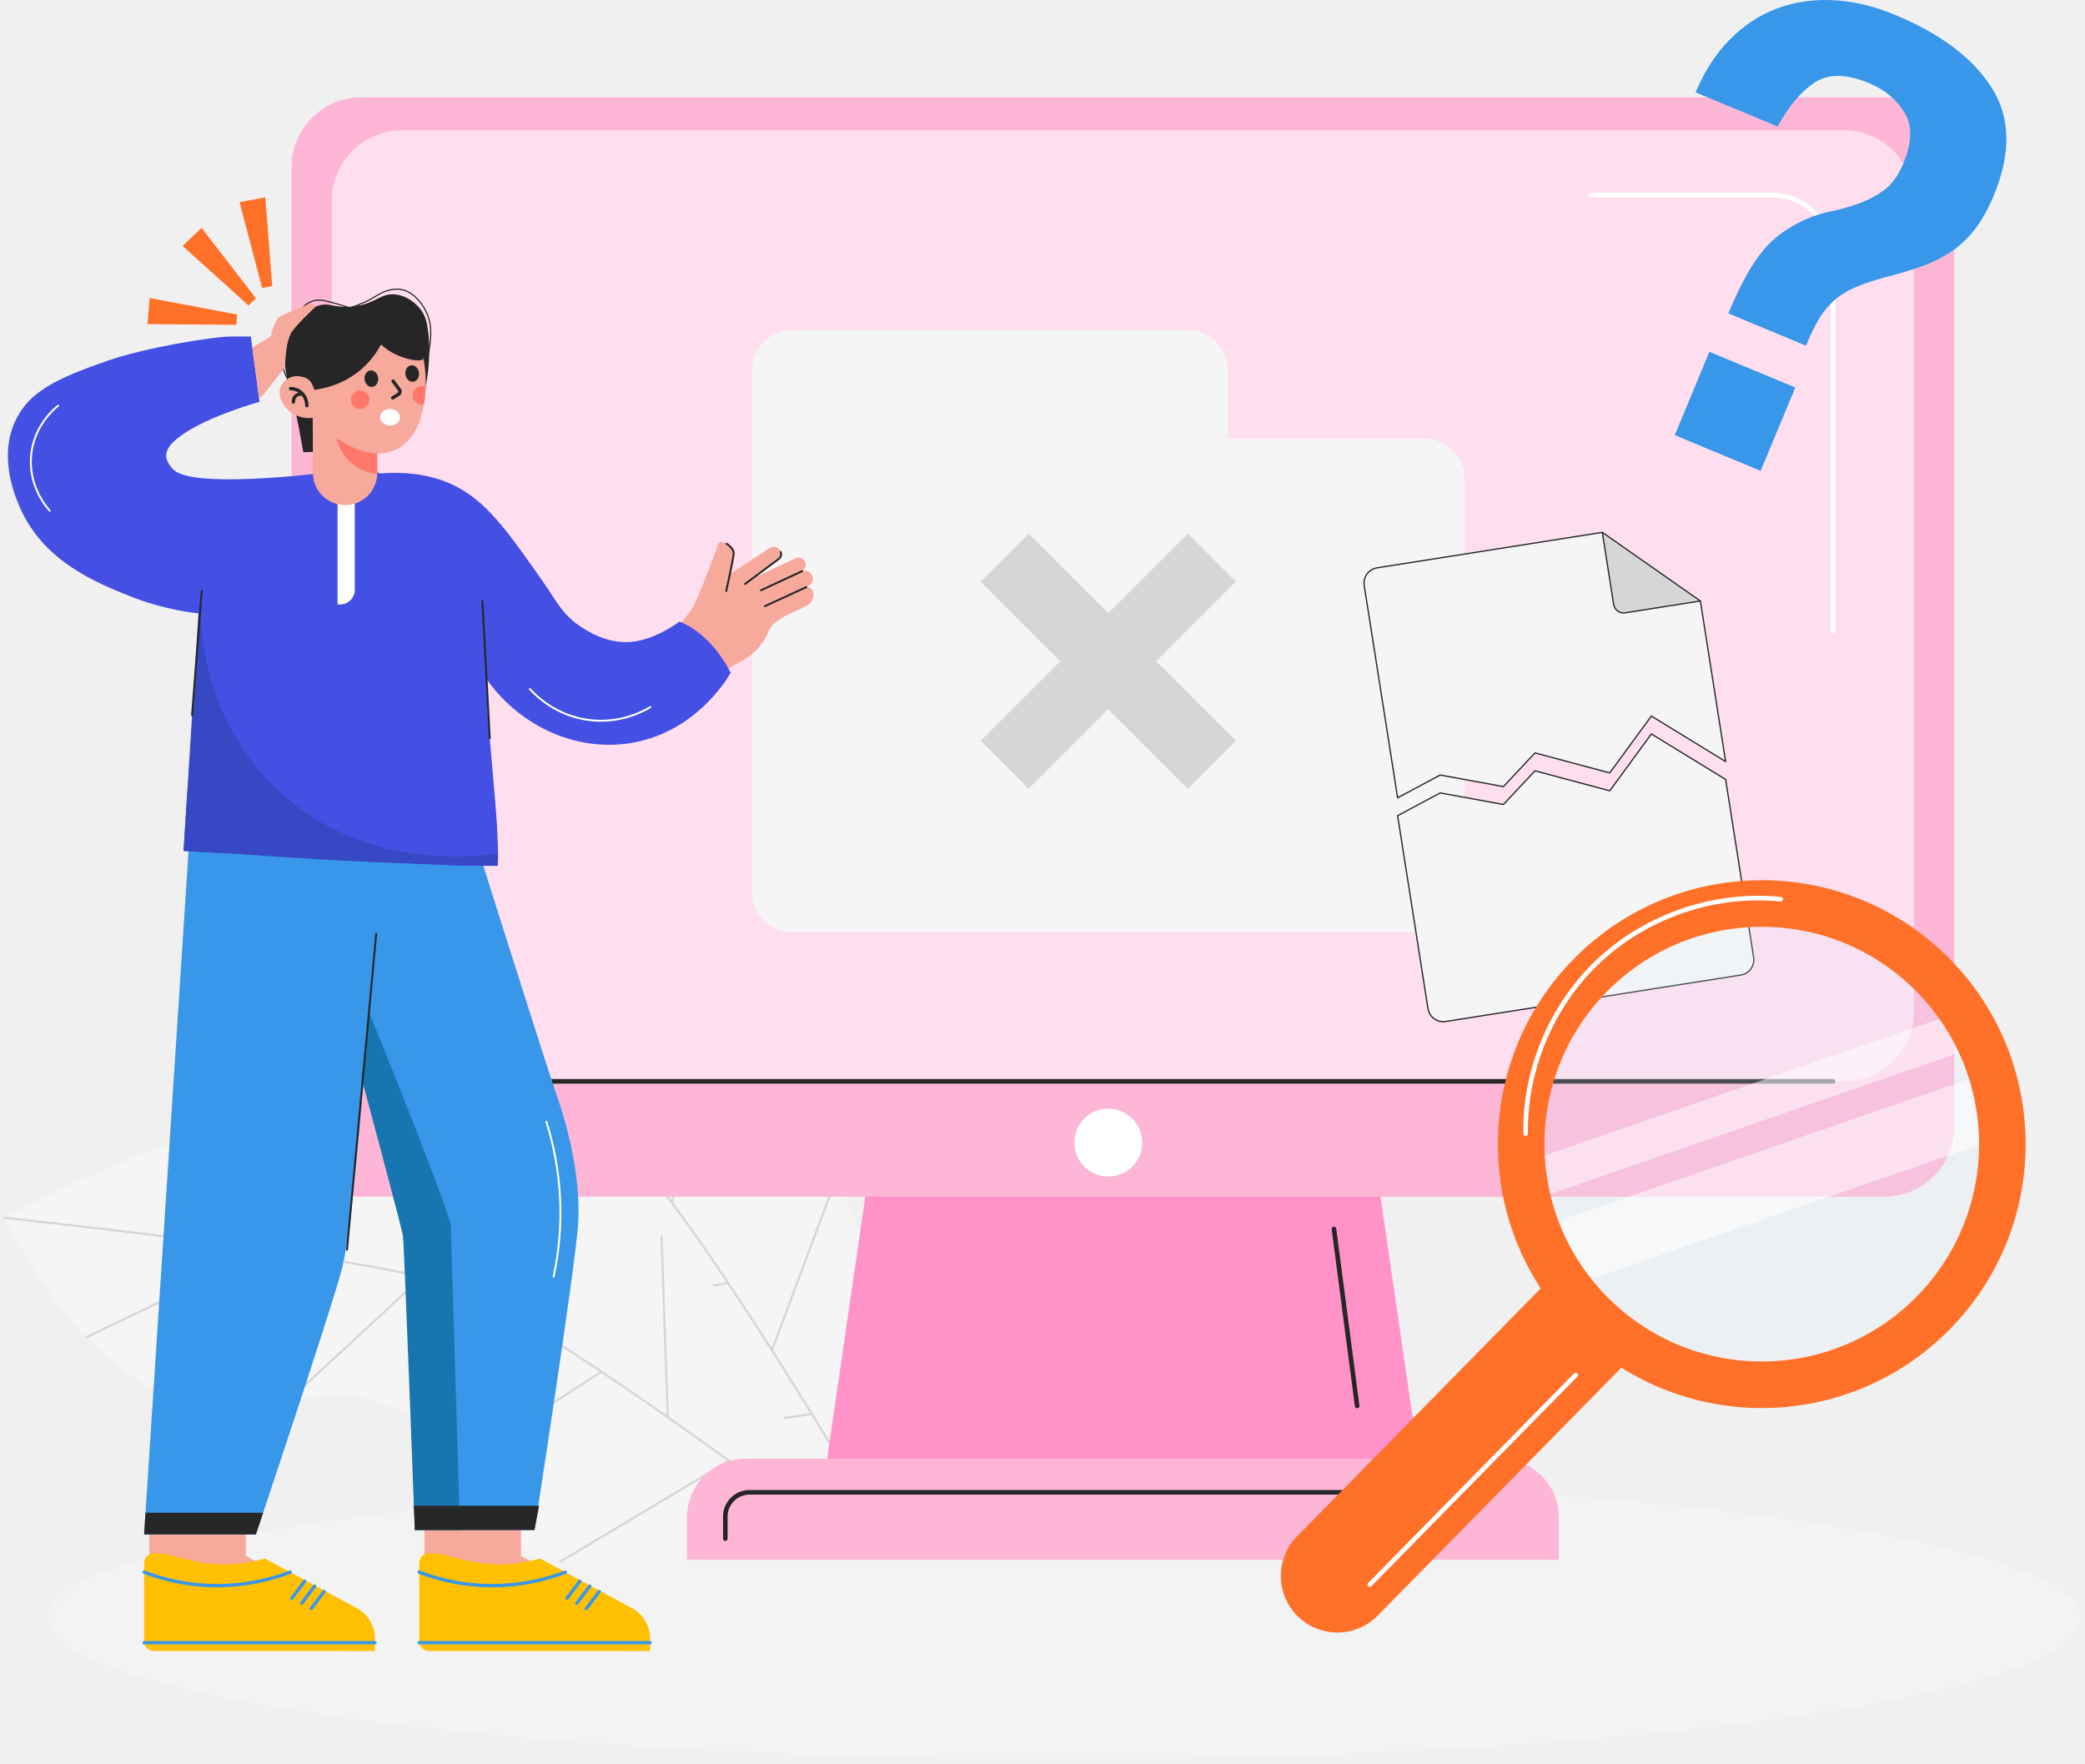
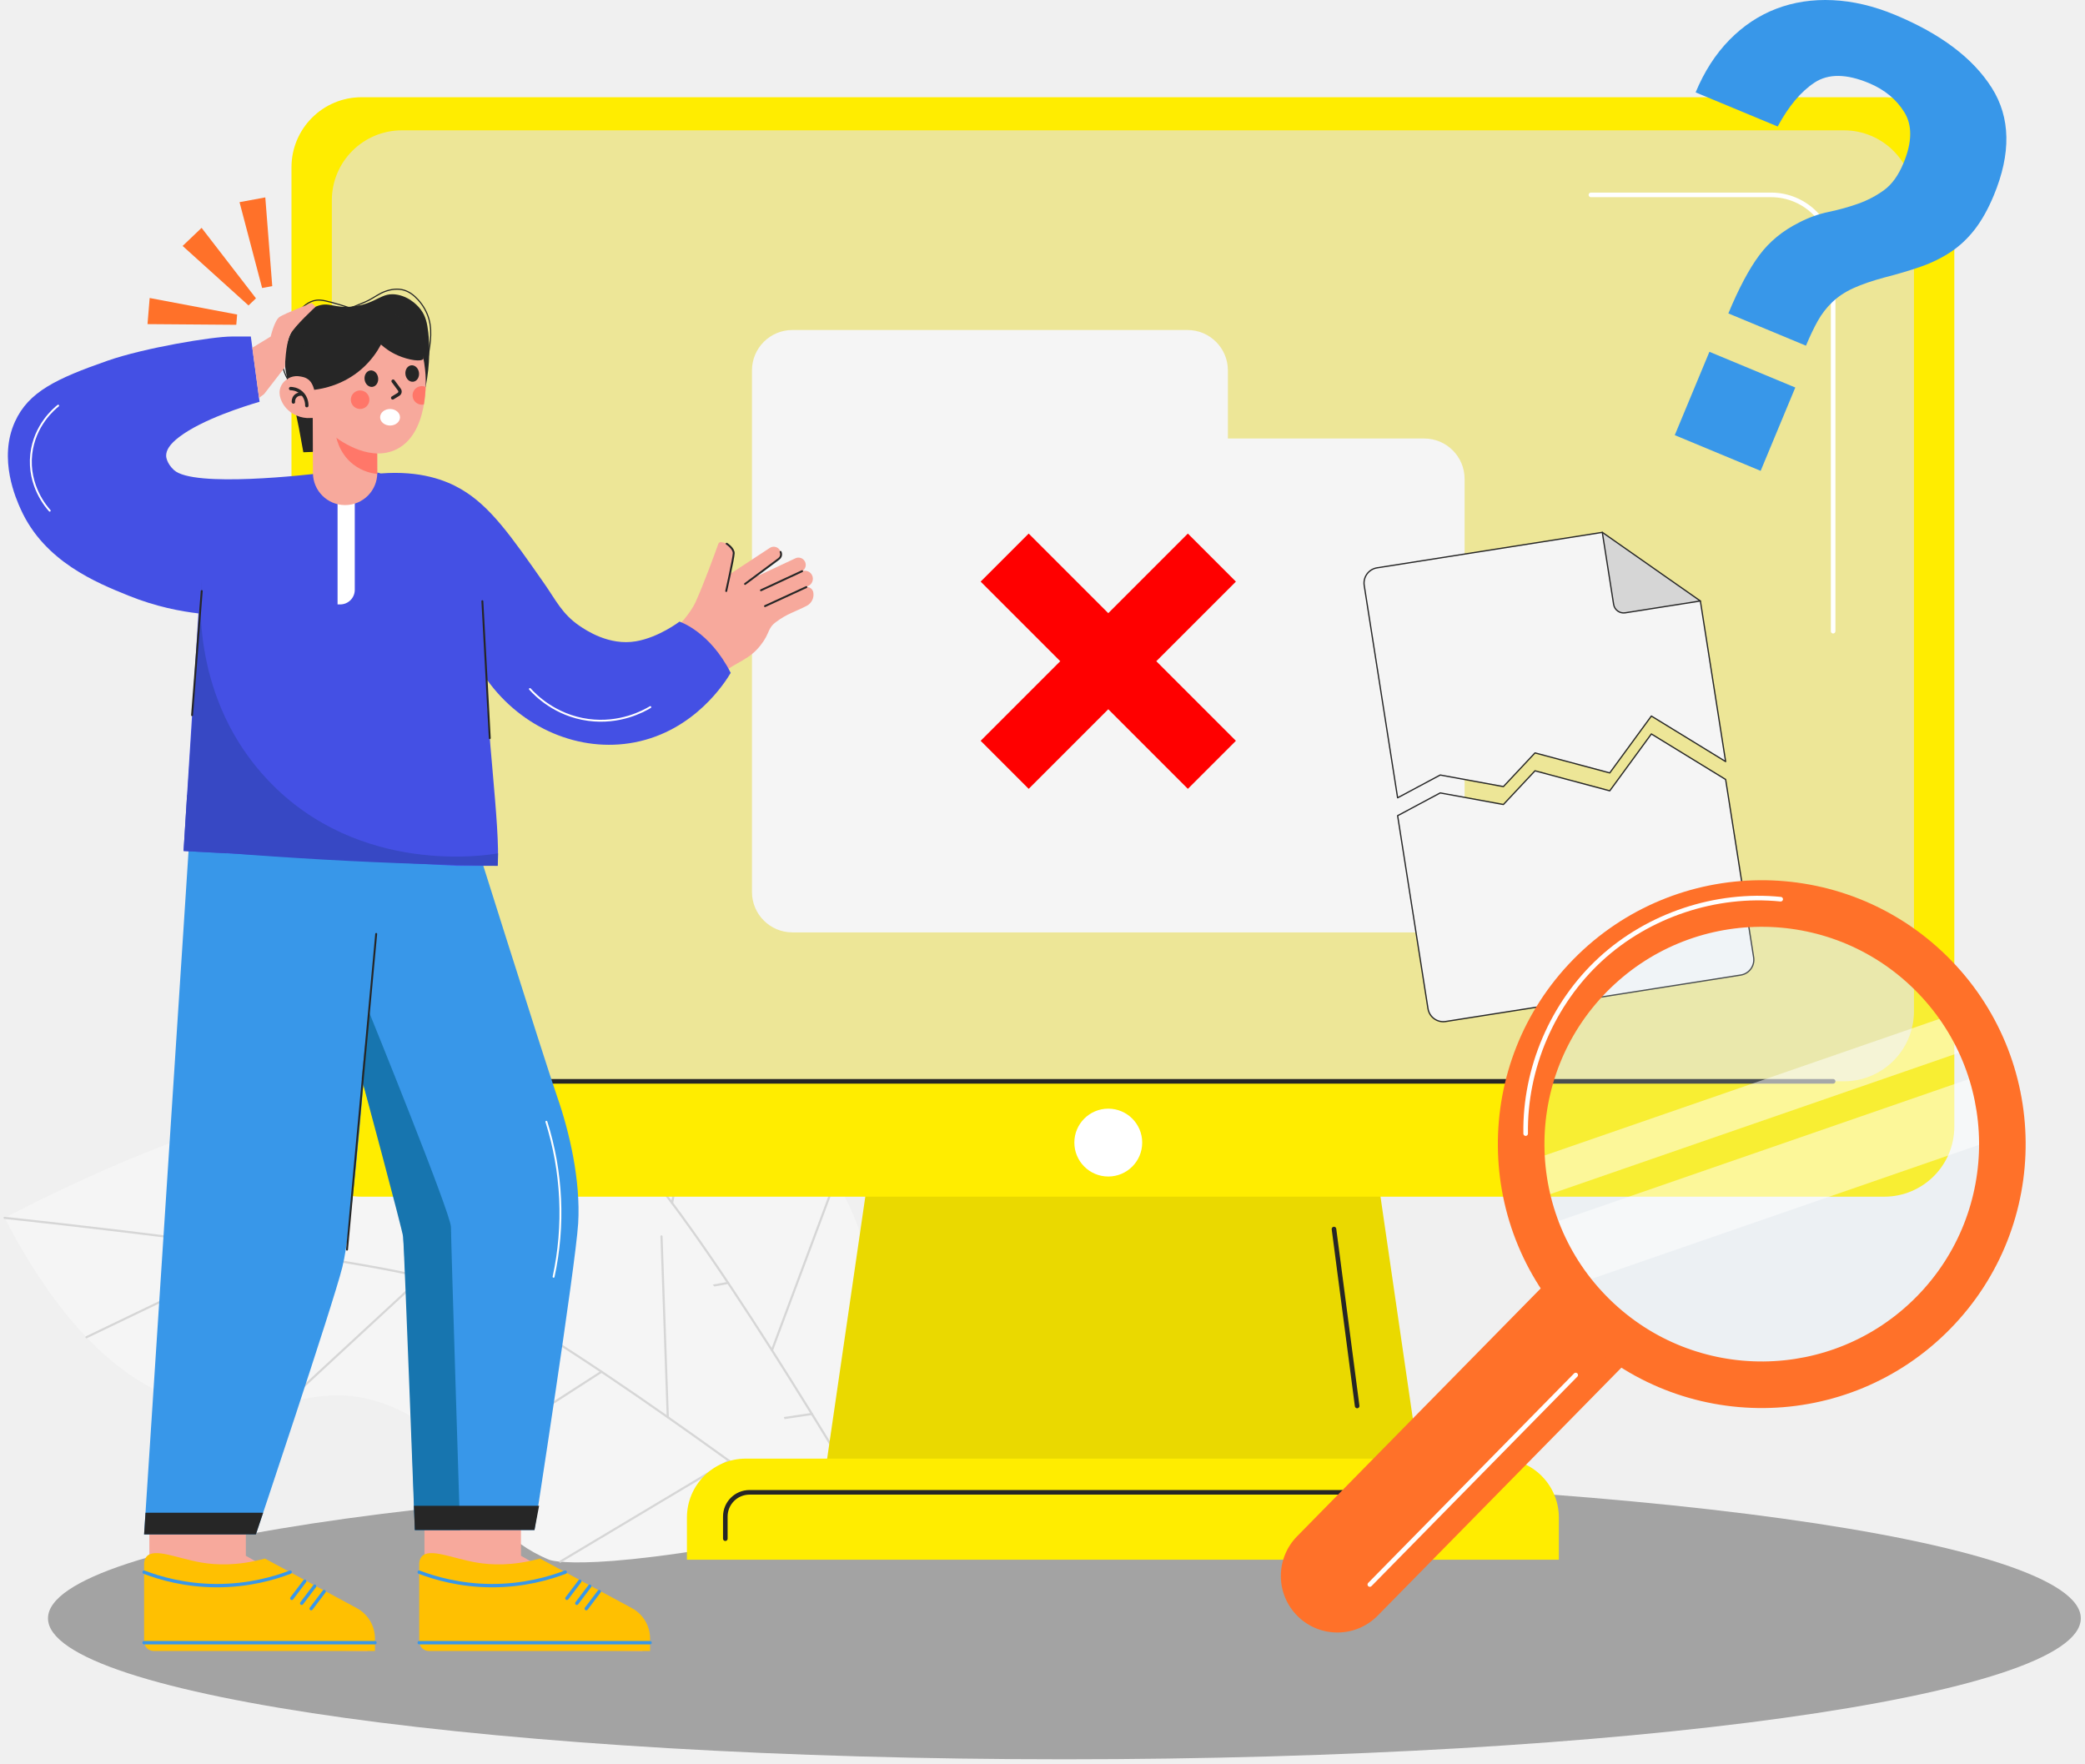
<svg xmlns="http://www.w3.org/2000/svg" width="454" height="384" viewBox="0 0 454 384" fill="none">
-   <path opacity="0.5" d="M231.768 383.058C353.999 383.058 453.086 369.316 453.086 352.365C453.086 335.414 353.999 321.672 231.768 321.672C109.538 321.672 10.45 335.414 10.45 352.365C10.45 369.316 109.538 383.058 231.768 383.058Z" fill="#F5F5F5" />
+   <path opacity="0.5" d="M231.768 383.058C353.999 383.058 453.086 369.316 453.086 352.365C453.086 335.414 353.999 321.672 231.768 321.672C109.538 321.672 10.45 335.414 10.45 352.365C10.45 369.316 109.538 383.058 231.768 383.058Z" fill="#555555" />
  <path d="M191.947 297.256C191.99 294.104 191.865 289.736 191.113 284.606C190.479 280.285 188.455 266.482 181.177 256.051C170.177 240.286 157.707 247.315 144.925 231.016C137.61 221.688 139.667 216.8 131.301 209.333C123.911 202.737 115.978 200.308 107.525 198.918C86.135 195.4 51.238 198.7 51.238 198.7C54.184 232.524 65.554 246.509 75.366 253.035C89.136 262.193 99.728 256.583 112.001 267.545C127.978 281.815 117.49 297.984 132.391 312.831C132.391 312.831 138.914 319.331 189.537 328.952L191.947 297.256Z" fill="#F5F5F5" />
  <path d="M189.537 328.952C189.537 328.952 150.43 262.394 135.533 249.35C120.636 236.306 51.238 198.7 51.238 198.7" stroke="#D6D6D6" stroke-width="0.466" stroke-miterlimit="10" stroke-linecap="round" stroke-linejoin="round" />
  <path d="M101.457 227.084L57.774 229.529" stroke="#D6D6D6" stroke-width="0.466" stroke-miterlimit="10" stroke-linecap="round" stroke-linejoin="round" />
  <path d="M110.481 232.49L113.38 200.094" stroke="#D6D6D6" stroke-width="0.466" stroke-miterlimit="10" stroke-linecap="round" stroke-linejoin="round" />
  <path d="M130.343 245.325L92.535 259.294" stroke="#D6D6D6" stroke-width="0.466" stroke-miterlimit="10" stroke-linecap="round" stroke-linejoin="round" />
  <path d="M146.339 261.928L151.204 237.367" stroke="#D6D6D6" stroke-width="0.466" stroke-miterlimit="10" stroke-linecap="round" stroke-linejoin="round" />
  <path d="M158.54 279.33L121.914 286.02" stroke="#D6D6D6" stroke-width="0.466" stroke-miterlimit="10" stroke-linecap="round" stroke-linejoin="round" />
  <path d="M168.095 294L181.879 257.092" stroke="#D6D6D6" stroke-width="0.466" stroke-miterlimit="10" stroke-linecap="round" stroke-linejoin="round" />
  <path d="M176.788 307.869L134.424 314.114" stroke="#D6D6D6" stroke-width="0.466" stroke-miterlimit="10" stroke-linecap="round" stroke-linejoin="round" />
  <path d="M168.695 302.468C167.53 299.539 165.745 295.55 163.089 291.097C160.852 287.346 153.706 275.365 142.993 268.508C126.802 258.144 117.966 269.406 99.925 259.229C89.6 253.405 89.633 248.102 79.048 244.399C69.698 241.128 61.438 241.916 53.097 243.862C31.986 248.786 1 265.173 1 265.173C16.65 295.303 32.502 303.881 44.063 306.161C60.288 309.36 67.932 300.129 83.463 305.568C103.681 312.648 100.169 331.598 119.613 339.623C119.613 339.623 128.125 343.136 178.582 332.678L168.695 302.468Z" fill="#F5F5F5" />
  <path d="M178.582 332.678C178.582 332.678 117.005 286.12 98.254 279.76C79.502 273.399 1 265.173 1 265.173" stroke="#D6D6D6" stroke-width="0.466" stroke-miterlimit="10" stroke-linecap="round" stroke-linejoin="round" />
  <path d="M58.255 272.209L18.822 291.164" stroke="#D6D6D6" stroke-width="0.466" stroke-miterlimit="10" stroke-linecap="round" stroke-linejoin="round" />
  <path d="M68.66 273.756L58.957 242.711" stroke="#D6D6D6" stroke-width="0.466" stroke-miterlimit="10" stroke-linecap="round" stroke-linejoin="round" />
  <path d="M91.92 278.025L62.321 305.384" stroke="#D6D6D6" stroke-width="0.466" stroke-miterlimit="10" stroke-linecap="round" stroke-linejoin="round" />
  <path d="M113.047 287.254L108.155 262.698" stroke="#D6D6D6" stroke-width="0.466" stroke-miterlimit="10" stroke-linecap="round" stroke-linejoin="round" />
  <path d="M130.973 298.672L99.684 318.852" stroke="#D6D6D6" stroke-width="0.466" stroke-miterlimit="10" stroke-linecap="round" stroke-linejoin="round" />
  <path d="M145.408 308.576L144.039 269.202" stroke="#D6D6D6" stroke-width="0.466" stroke-miterlimit="10" stroke-linecap="round" stroke-linejoin="round" />
  <path d="M158.743 318.069L121.982 340.032" stroke="#D6D6D6" stroke-width="0.466" stroke-miterlimit="10" stroke-linecap="round" stroke-linejoin="round" />
-   <path d="M311.175 333.185H177.838L190.679 245.014H298.334L311.175 333.185Z" fill="#FF92C9" />
-   <path d="M410.29 260.559H78.723C70.299 260.559 63.47 253.73 63.47 245.306V36.424C63.47 28 70.299 21.171 78.723 21.171H410.29C418.714 21.171 425.543 28 425.543 36.424V245.306C425.543 253.73 418.714 260.559 410.29 260.559Z" fill="#FDB6D6" />
-   <path d="M401.504 235.444H87.509C79.085 235.444 72.256 228.615 72.256 220.191V43.631C72.256 35.207 79.085 28.378 87.509 28.378H401.505C409.929 28.378 416.758 35.207 416.758 43.631V220.191C416.758 228.615 409.929 235.444 401.504 235.444Z" fill="#FFDEEF" />
-   <path d="M339.436 339.605H149.576V330.433C149.576 323.341 155.325 317.592 162.417 317.592H326.595C333.687 317.592 339.436 323.341 339.436 330.433V339.605Z" fill="#FDB6D6" />
+   <path d="M311.175 333.185H177.838L190.679 245.014H298.334L311.175 333.185Z" fill="#EAD900" />
+   <path d="M410.29 260.559H78.723C70.299 260.559 63.47 253.73 63.47 245.306V36.424C63.47 28 70.299 21.171 78.723 21.171H410.29C418.714 21.171 425.543 28 425.543 36.424V245.306C425.543 253.73 418.714 260.559 410.29 260.559Z" fill="#FFED00" />
+   <path d="M401.504 235.444H87.509C79.085 235.444 72.256 228.615 72.256 220.191V43.631C72.256 35.207 79.085 28.378 87.509 28.378H401.505C409.929 28.378 416.758 35.207 416.758 43.631V220.191C416.758 228.615 409.929 235.444 401.504 235.444Z" fill="#EDE697" />
+   <path d="M339.436 339.605H149.576V330.433C149.576 323.341 155.325 317.592 162.417 317.592H326.595C333.687 317.592 339.436 323.341 339.436 330.433V339.605Z" fill="#FFED00" />
  <path d="M83.488 235.444H399.157" stroke="#262626" stroke-miterlimit="10" stroke-linecap="round" stroke-linejoin="round" />
  <path d="M157.934 335.019V330.204C157.934 327.291 160.295 324.93 163.208 324.93H305.603" stroke="#262626" stroke-miterlimit="10" stroke-linecap="round" stroke-linejoin="round" />
  <path d="M290.469 267.605L295.513 306.128" stroke="#262626" stroke-miterlimit="10" stroke-linecap="round" stroke-linejoin="round" />
  <path d="M241.322 256.168C245.401 256.168 248.709 252.861 248.709 248.781C248.709 244.701 245.401 241.394 241.322 241.394C237.242 241.394 233.935 244.701 233.935 248.781C233.935 252.861 237.242 256.168 241.322 256.168Z" fill="white" />
  <path d="M346.418 42.433H385.628C393.1 42.433 399.157 48.49 399.157 55.962V137.433" stroke="white" stroke-miterlimit="10" stroke-linecap="round" stroke-linejoin="round" />
  <path d="M376.341 68.241C378.606 62.793 380.845 58.578 383.059 55.599C385.272 52.62 388.154 50.244 391.708 48.472C393.785 47.386 395.948 46.607 398.204 46.136C400.456 45.666 402.6 45.067 404.636 44.342C406.668 43.618 408.539 42.634 410.247 41.394C411.954 40.154 413.364 38.196 414.478 35.517C416.358 30.993 416.427 27.31 414.682 24.473C412.937 21.636 410.355 19.506 406.939 18.086C402.042 16.051 398.105 16.013 395.127 17.969C392.146 19.926 389.465 23.117 387.085 27.543L369.215 20.115C371.096 15.591 373.542 11.787 376.556 8.707C379.568 5.628 382.975 3.361 386.775 1.907C390.573 0.455 394.677 -0.169 399.087 0.039C403.493 0.246 408.007 1.31 412.626 3.23C422.6 7.376 429.627 12.681 433.712 19.144C437.793 25.608 437.936 33.41 434.135 42.553C432.906 45.51 431.53 47.969 430.01 49.937C428.487 51.903 426.751 53.537 424.803 54.84C422.853 56.141 420.674 57.213 418.268 58.054C415.859 58.895 413.203 59.685 410.296 60.426C407.61 61.152 405.367 61.926 403.564 62.745C401.76 63.567 400.226 64.582 398.968 65.79C397.706 66.999 396.647 68.375 395.792 69.912C394.934 71.452 394.084 73.239 393.241 75.269L376.341 68.241ZM364.673 94.748L372.217 76.6L390.918 84.374L383.374 102.522L364.673 94.748Z" fill="#3897E9" />
  <path d="M267.369 95.477V80.657C267.369 75.796 263.428 71.855 258.567 71.855H172.539C167.678 71.855 163.737 75.796 163.737 80.657V95.477V194.209C163.737 199.07 167.678 203.011 172.539 203.011H310.106C314.967 203.011 318.908 199.07 318.908 194.209V104.279C318.908 99.418 314.967 95.477 310.106 95.477H267.369Z" fill="#F5F5F5" />
-   <path d="M258.654 116.177L241.322 133.509L223.991 116.178L213.532 126.636L230.863 143.968L213.532 161.3L223.991 171.758L241.322 154.427L258.654 171.758L269.113 161.3L251.781 143.968L269.113 126.636L258.654 116.177Z" fill="#D6D6D6" />
+   <path d="M258.654 116.177L241.322 133.509L223.991 116.178L213.532 126.636L230.863 143.968L213.532 161.3L223.991 171.758L241.322 154.427L258.654 171.758L269.113 161.3L251.781 143.968L269.113 126.636L258.654 116.177Z" fill="#FF0000" />
  <path d="M53.532 338.75V327.339H32.518V358.718L79.966 359.479V353.774L53.532 338.75Z" fill="#F7A99C" />
  <path d="M81.646 359.479V356.774C81.646 354.008 80.129 351.466 77.695 350.152L57.684 339.352C51.685 340.991 47.049 340.761 43.881 340.224C38.62 339.331 33.592 336.941 31.9 338.94C31.416 339.512 31.358 340.262 31.377 340.778V357.371C31.377 358.535 32.321 359.479 33.485 359.479H81.646Z" fill="#FFC001" />
  <path d="M81.646 357.672H31.376" stroke="#3897E9" stroke-width="0.733" stroke-miterlimit="10" stroke-linecap="round" stroke-linejoin="round" />
  <path d="M70.57 346.534L67.754 350.256" stroke="#3897E9" stroke-width="0.733" stroke-miterlimit="10" stroke-linecap="round" stroke-linejoin="round" />
  <path d="M68.507 345.369L65.691 349.091" stroke="#3897E9" stroke-width="0.733" stroke-miterlimit="10" stroke-linecap="round" stroke-linejoin="round" />
  <path d="M66.352 344.29L63.535 348.011" stroke="#3897E9" stroke-width="0.733" stroke-miterlimit="10" stroke-linecap="round" stroke-linejoin="round" />
  <path d="M63.178 342.317C59.768 343.618 54.14 345.286 47.035 345.248C40.18 345.211 34.739 343.6 31.377 342.317" stroke="#3897E9" stroke-width="0.733" stroke-miterlimit="10" stroke-linecap="round" stroke-linejoin="round" />
  <path d="M113.438 338.75V327.339H92.424V358.718L139.872 359.479V353.774L113.438 338.75Z" fill="#F7A99C" />
  <path d="M141.551 359.479V356.774C141.551 354.008 140.034 351.466 137.6 350.152L117.589 339.352C111.59 340.991 106.954 340.761 103.786 340.224C98.525 339.331 93.497 336.941 91.805 338.94C91.321 339.512 91.263 340.262 91.282 340.778V357.371C91.282 358.535 92.226 359.479 93.39 359.479H141.551Z" fill="#FFC001" />
  <path d="M141.551 357.672H91.282" stroke="#3897E9" stroke-width="0.733" stroke-miterlimit="10" stroke-linecap="round" stroke-linejoin="round" />
  <path d="M130.475 346.534L127.659 350.256" stroke="#3897E9" stroke-width="0.733" stroke-miterlimit="10" stroke-linecap="round" stroke-linejoin="round" />
  <path d="M128.413 345.369L125.597 349.091" stroke="#3897E9" stroke-width="0.733" stroke-miterlimit="10" stroke-linecap="round" stroke-linejoin="round" />
  <path d="M126.257 344.29L123.441 348.011" stroke="#3897E9" stroke-width="0.733" stroke-miterlimit="10" stroke-linecap="round" stroke-linejoin="round" />
  <path d="M123.083 342.317C119.673 343.618 114.045 345.286 106.94 345.248C100.086 345.211 94.644 343.6 91.282 342.317" stroke="#3897E9" stroke-width="0.733" stroke-miterlimit="10" stroke-linecap="round" stroke-linejoin="round" />
  <path d="M101.361 176.245C101.361 176.245 118.667 231.206 121.329 238.813C123.991 246.42 126.464 257.07 125.893 266.388C125.322 275.707 116.384 333.139 116.384 333.139H90.33C90.33 333.139 88.49 272.473 87.603 267.719C86.716 262.965 79.109 236.072 79.109 236.072C79.109 236.072 76.637 267.529 74.545 275.896C72.453 284.264 55.718 334.09 55.718 334.09H31.376L41.646 176.245H101.361Z" fill="#3897E9" />
  <path d="M141.08 142.741C141.08 142.741 149.343 135.731 151.434 131.145C153.224 127.22 155.726 120.324 156.41 118.418C156.513 118.13 156.815 117.971 157.112 118.041L157.607 118.158C159.14 118.521 160.087 120.061 159.719 121.593L158.894 125.031L167.625 119.297C168.374 118.805 169.383 119.047 169.827 119.826C170.219 120.513 170.032 121.385 169.393 121.85L163.634 126.05L173.201 121.558C173.942 121.21 174.825 121.49 175.231 122.201L175.243 122.222C175.672 122.975 175.41 123.933 174.657 124.362L174.764 124.331C175.595 124.092 176.476 124.495 176.838 125.279C177.258 126.187 176.832 127.261 175.905 127.636L175.296 127.882C176.09 127.634 176.924 128.129 177.086 128.945C177.323 130.136 176.749 131.339 175.672 131.9C173.097 133.24 171.426 133.593 168.979 135.425C167.042 136.874 167.72 137.797 165.654 140.44C163.138 143.659 160.995 143.75 156.661 146.936C155.015 148.146 152.742 150.032 150.34 152.839L141.08 142.741Z" fill="#F7A99C" />
  <path d="M169.966 120.171C169.966 120.171 170.405 121.061 169.571 121.695C168.738 122.329 162.232 127.145 162.232 127.145" stroke="#262626" stroke-width="0.415" stroke-miterlimit="10" stroke-linecap="round" stroke-linejoin="round" />
  <path d="M174.657 124.362L165.699 128.52" stroke="#262626" stroke-width="0.415" stroke-miterlimit="10" stroke-linecap="round" stroke-linejoin="round" />
  <path d="M175.579 127.828L166.573 131.973" stroke="#262626" stroke-width="0.415" stroke-miterlimit="10" stroke-linecap="round" stroke-linejoin="round" />
  <path d="M158.233 118.39C158.233 118.39 159.807 119.386 159.763 120.49C159.719 121.594 158.131 128.686 158.131 128.686" stroke="#262626" stroke-width="0.415" stroke-miterlimit="10" stroke-linecap="round" stroke-linejoin="round" />
  <path d="M90.331 333.14C90.331 333.14 87.973 270.936 87.789 269.328C87.605 267.72 78.74 234.796 78.74 234.796L80.31 220.244C80.31 220.244 98.195 264.27 98.195 267.174C98.195 270.079 100.182 333.14 100.182 333.14H90.331Z" fill="#1775AF" />
  <path d="M75.561 272.089L81.916 203.346" stroke="#262626" stroke-width="0.415" stroke-miterlimit="10" stroke-linecap="round" stroke-linejoin="round" />
  <path d="M117.386 327.862H90.13L90.331 333.14H116.385L117.386 327.862Z" fill="#262626" />
  <path d="M57.298 329.376H31.683L31.376 334.091H55.719L57.298 329.376Z" fill="#262626" />
  <path d="M118.972 244.248C122.421 255.105 122.968 266.869 120.54 277.999" stroke="white" stroke-width="0.415" stroke-miterlimit="10" stroke-linecap="round" stroke-linejoin="round" />
  <path d="M147.949 135.349C147.949 135.349 143.537 138.746 138.511 139.628C132.622 140.662 127.515 137.174 126.144 136.238C122.41 133.688 121.031 130.667 118.562 127.132C111.248 116.662 106.705 110.158 100.345 106.475C97.058 104.571 91.561 102.422 82.895 103.087C80.951 102.39 77.852 102.942 75.776 102.942C74.05 102.942 72.325 102.942 70.599 102.942C67.197 103.35 42.141 106.261 37.881 102.349C36.202 100.807 36.175 99.288 36.175 99.288C36.153 98.032 36.946 96.725 39.022 95.144C44.095 91.281 53.401 88.397 56.518 87.478L54.616 73.274C54.616 73.274 54.616 73.274 50.432 73.274C46.248 73.274 31.414 75.746 23.427 78.537C12.228 82.45 6.228 85.306 3.268 91.793C-0.44 99.922 3.51 108.659 4.536 110.929C9.678 122.302 21.08 126.905 27.967 129.685C34.041 132.137 39.447 133.122 43.205 133.56L39.972 185.288L99.428 188.521H108.357C109.041 180.617 105.621 156.059 106.064 148.037C113.655 158.601 126.229 163.936 138.166 161.642C151.381 159.103 158.027 148.327 159.109 146.508C154.497 137.409 147.949 135.349 147.949 135.349Z" fill="#4450E4" />
  <path d="M74.078 131.602H73.505V106.914H77.25V128.43C77.25 130.182 75.83 131.602 74.078 131.602Z" fill="white" />
  <path d="M108.448 185.793C106.4 186.173 78.257 190.892 58.371 169.895C41.591 152.178 43.575 129.757 43.925 126.441C42.881 141.993 41.836 157.545 40.792 173.097H40.735L39.973 185.287L49.293 185.794L49.287 185.728C63.187 186.828 77.532 187.649 92.301 188.133C97.711 188.31 103.064 188.438 108.359 188.521C108.388 187.611 108.418 186.702 108.448 185.793Z" fill="#3748C4" />
  <path d="M92.682 84.254C93.701 79.024 93.542 74.936 93.246 72.323C93.021 70.335 92.675 68.83 91.619 67.399C91.396 67.097 89.642 64.791 86.632 64.189C83.032 63.468 82.123 66.083 77.002 66.717C72.586 67.263 71.716 65.51 68.746 66.769C65.502 68.144 63.901 71.355 63.415 72.33C63.203 72.756 62.146 74.934 62.039 77.986C61.954 80.403 62.506 82.221 62.725 82.965C63.645 86.096 64.728 90.858 66.052 98.471C66.743 98.445 67.435 98.42 68.126 98.394C76.312 93.679 84.497 88.966 92.682 84.254Z" fill="#262626" />
  <path d="M75.173 109.976C71.305 109.991 68.158 106.867 68.144 103L68.087 87.93L82.093 87.877L82.15 102.947C82.164 106.814 79.041 109.961 75.173 109.976Z" fill="#F7A99C" />
  <path d="M82.134 98.728L73.013 94.042C73.105 94.832 73.624 98.531 76.877 101.086C78.954 102.717 81.138 103.09 82.146 103.196L82.134 98.728Z" fill="#FF7769" />
  <path d="M67.747 83.261C67.703 83.033 67.103 82.689 66.919 82.572C66.608 82.373 66.271 82.214 65.919 82.101C65.236 81.881 64.485 81.83 63.783 81.991C62.387 82.311 61.149 83.484 60.916 84.921C60.781 85.756 60.974 86.619 61.331 87.385C61.869 88.537 62.781 89.505 63.883 90.139C64.796 90.665 65.835 90.963 66.885 91.025C67.095 91.037 69.248 90.988 69.232 90.905C68.736 88.357 68.241 85.809 67.747 83.261Z" fill="#F7A99C" />
  <path d="M65.827 83.407C65.993 84.531 66.981 90.462 72.327 94.652C73.312 95.424 79.858 100.555 85.848 98.051C93.545 94.833 92.705 82.191 92.651 81.506C92.468 79.191 91.927 72.374 86.282 68.737C81.675 65.769 76.682 66.86 75.974 67.027C75.228 67.202 70.475 68.402 67.566 73.062C64.925 77.291 65.556 81.567 65.827 83.407Z" fill="#F7A99C" />
  <path d="M88.282 81.515C88.406 82.502 89.167 83.219 89.982 83.117C90.797 83.015 91.357 82.132 91.233 81.145C91.109 80.158 90.348 79.441 89.533 79.543C88.718 79.645 88.158 80.528 88.282 81.515Z" fill="#262626" />
  <path d="M79.388 82.632C79.512 83.619 80.273 84.336 81.088 84.234C81.903 84.132 82.463 83.249 82.339 82.262C82.215 81.275 81.454 80.558 80.639 80.66C79.825 80.762 79.264 81.645 79.388 82.632Z" fill="#262626" />
  <path d="M85.597 82.992L86.96 84.834C87.211 85.172 87.117 85.653 86.757 85.872L85.505 86.634" stroke="#262626" stroke-width="0.733" stroke-miterlimit="10" stroke-linecap="round" stroke-linejoin="round" />
  <path d="M76.406 87.281C76.545 88.388 77.556 89.174 78.663 89.034C79.77 88.895 80.556 87.884 80.416 86.777C80.277 85.67 79.266 84.884 78.159 85.024C77.052 85.163 76.267 86.174 76.406 87.281Z" fill="#FF7769" />
  <path d="M66.807 88.325C66.814 88.103 66.832 86.599 65.626 85.514C64.681 84.664 63.581 84.608 63.281 84.603" stroke="#262626" stroke-width="0.733" stroke-miterlimit="10" stroke-linecap="round" stroke-linejoin="round" />
  <path d="M65.743 85.812C65.676 85.801 64.867 85.689 64.302 86.301C63.837 86.804 63.88 87.426 63.889 87.529" stroke="#262626" stroke-width="0.733" stroke-miterlimit="10" stroke-linecap="round" stroke-linejoin="round" />
  <path d="M65.651 82.026C65.651 82.026 66.646 82.114 67.396 82.859C68.146 83.603 68.412 84.878 68.412 84.878C70.329 84.645 74.72 83.836 78.703 80.379C80.862 78.505 82.18 76.479 82.957 75.018C83.683 75.671 84.922 76.652 86.675 77.408C88.962 78.394 91.819 78.866 92.198 78.098C92.268 77.956 92.191 77.544 92.035 76.721C91.979 76.423 91.92 75.982 91.775 75.56C91.492 74.734 91.124 73.937 90.685 73.182C89.805 71.672 88.634 70.331 87.256 69.256C86.36 68.558 85.377 67.972 84.331 67.527C81.011 66.115 76.401 66.114 72.433 68.23C72.433 68.23 68.003 70.593 66.05 75.217C65.379 76.806 65.21 78.395 65.168 78.946C65.084 80.037 65.207 80.75 65.373 81.298C65.467 81.608 65.572 81.857 65.651 82.026Z" fill="#262626" />
  <path d="M91.602 84.085C91.985 84.037 92.354 84.105 92.682 84.254C92.643 85.339 92.539 86.655 92.3 88.051C92.235 88.066 92.173 88.087 92.106 88.096C90.999 88.235 89.988 87.45 89.849 86.343C89.71 85.236 90.494 84.224 91.602 84.085Z" fill="#FF7769" />
  <path d="M76.772 67.284C76.114 67.028 75.15 66.679 73.963 66.338C71.361 65.592 70.06 65.219 68.876 65.371C65.41 65.816 63.419 70.384 62.584 72.3C61.952 73.75 60.918 76.211 61.466 79.294C61.71 80.666 62.193 81.739 62.577 82.448" stroke="#262626" stroke-width="0.25" stroke-miterlimit="10" stroke-linecap="round" stroke-linejoin="round" />
  <path d="M76.772 66.872C77.945 66.36 79.198 65.945 80.326 65.358C81.511 64.742 82.546 63.941 83.816 63.468C85.148 62.971 86.636 62.772 87.998 63.185C89.171 63.541 90.174 64.325 91.001 65.229C92.117 66.447 92.966 67.917 93.407 69.508C94.26 72.574 93.499 75.769 92.996 78.825" stroke="#262626" stroke-width="0.25" stroke-miterlimit="10" stroke-linecap="round" stroke-linejoin="round" />
  <path d="M87.102 90.853C87.102 91.849 86.132 92.656 84.936 92.656C83.739 92.656 82.769 91.849 82.769 90.853C82.769 89.857 83.739 89.05 84.936 89.05C86.132 89.051 87.102 89.858 87.102 90.853Z" fill="white" />
  <path d="M54.943 75.711L58.944 73.274C58.944 73.274 59.761 69.749 60.872 69.004C61.983 68.259 67.887 65.966 67.887 65.966L68.747 66.769C68.747 66.769 64.127 70.989 63.17 72.863C62.212 74.737 62.032 79.954 62.032 79.954L57.512 85.798L56.406 86.635L54.943 75.711Z" fill="#F7A99C" />
  <path d="M43.925 128.686L41.821 155.719" stroke="#262626" stroke-width="0.415" stroke-miterlimit="10" stroke-linecap="round" stroke-linejoin="round" />
  <path d="M105.033 130.896L106.646 160.723" stroke="#262626" stroke-width="0.415" stroke-miterlimit="10" stroke-linecap="round" stroke-linejoin="round" />
  <path d="M12.664 88.325C11.828 88.99 7.504 92.567 6.804 98.886C6.042 105.77 10.182 110.482 10.829 111.194" stroke="white" stroke-width="0.415" stroke-miterlimit="10" stroke-linecap="round" stroke-linejoin="round" />
  <path d="M115.39 150.023C116.502 151.258 120.826 155.765 128.092 156.747C134.983 157.679 140.124 154.847 141.606 153.959" stroke="white" stroke-width="0.415" stroke-miterlimit="10" stroke-linecap="round" stroke-linejoin="round" />
  <path d="M304.314 173.706L313.589 168.748L327.347 171.27L334.226 163.932L350.506 168.289L359.564 155.907L375.738 165.821L370.235 130.858L348.893 115.915L299.841 123.635C298.004 123.924 296.75 125.647 297.039 127.484L304.314 173.706Z" fill="#F5F5F5" />
  <path d="M353.879 133.432L370.236 130.858L348.894 115.915L351.363 131.6C351.551 132.801 352.678 133.621 353.879 133.432Z" fill="#D6D6D6" />
  <path d="M348.894 115.914L351.363 131.599C351.552 132.8 352.679 133.62 353.88 133.431L370.237 130.857" stroke="#262626" stroke-width="0.274" stroke-miterlimit="10" stroke-linecap="round" stroke-linejoin="round" />
  <path d="M310.926 219.613C311.215 221.45 312.938 222.704 314.775 222.415L379.032 212.302C380.869 212.013 382.123 210.29 381.834 208.453L375.738 169.719L359.564 159.805L350.506 172.187L334.226 167.83L327.347 175.168L313.589 172.646L304.314 177.604L310.926 219.613Z" fill="#F5F5F5" />
  <path d="M304.327 173.706L313.602 168.748L327.36 171.27L334.239 163.932L350.519 168.289L359.577 155.907L375.751 165.821L370.248 130.858L348.906 115.915L299.854 123.635C298.017 123.924 296.763 125.647 297.052 127.484L304.327 173.706Z" stroke="#262626" stroke-width="0.274" stroke-miterlimit="10" stroke-linecap="round" stroke-linejoin="round" />
  <path d="M310.939 219.613C311.228 221.45 312.951 222.704 314.788 222.415L379.045 212.302C380.882 212.013 382.136 210.29 381.847 208.453L375.751 169.719L359.577 159.805L350.519 172.187L334.239 167.83L327.36 175.168L313.602 172.646L304.327 177.604L310.939 219.613Z" stroke="#262626" stroke-width="0.274" stroke-miterlimit="10" stroke-linecap="round" stroke-linejoin="round" />
  <path d="M55.736 64.958L54.114 66.506L39.766 53.551L43.896 49.612L55.736 64.958Z" fill="#FF7129" />
  <path d="M59.281 62.302L57.076 62.71L52.155 44.016L57.767 42.979L59.281 62.302Z" fill="#FF7129" />
  <path d="M51.635 68.484L51.451 70.719L32.12 70.573L32.589 64.885L51.635 68.484Z" fill="#FF7129" />
  <path d="M282.584 351.921C277.734 347.154 277.666 339.358 282.433 334.508L339.126 276.821L356.69 294.083L299.997 351.769C295.23 356.62 287.434 356.688 282.584 351.921Z" fill="#FF7129" />
  <path opacity="0.2" d="M383.742 298.897C411.24 298.833 433.48 276.49 433.417 248.992C433.354 221.494 411.011 199.253 383.513 199.317C356.014 199.38 333.774 221.723 333.837 249.221C333.9 276.719 356.243 298.96 383.742 298.897Z" fill="#DCF0FF" />
-   <path opacity="0.5" d="M337.021 266.667C338.7 271.134 341.04 275.406 344.045 279.331L433.395 248.426C433.328 243.595 432.559 238.775 431.096 234.127L337.021 266.667Z" fill="white" />
+   <path opacity="0.5" d="M337.021 266.667C338.7 271.134 341.04 275.406 344.045 279.331L433.395 248.426C433.327 243.595 432.559 238.775 431.096 234.127L337.021 266.667Z" fill="white" />
  <path opacity="0.5" d="M333.943 252.41C334.129 255.235 334.556 258.045 335.222 260.81L428.895 228.41C427.727 225.855 426.336 223.38 424.714 221.014L333.943 252.41Z" fill="white" />
  <path d="M423.893 208.136C401.259 185.891 364.877 186.207 342.632 208.842C320.387 231.476 320.703 267.858 343.338 290.103C365.972 312.348 402.354 312.032 424.599 289.397C446.844 266.762 446.528 230.38 423.893 208.136ZM350.446 282.87C331.806 264.551 331.546 234.59 349.865 215.949C368.184 197.309 398.145 197.049 416.785 215.368C435.425 233.687 435.685 263.648 417.366 282.289C399.048 300.929 369.086 301.189 350.446 282.87Z" fill="#FF7129" />
  <path d="M343.105 299.39L298.277 345.003" stroke="white" stroke-miterlimit="10" stroke-linecap="round" stroke-linejoin="round" />
  <path d="M387.736 195.786C373.612 194.361 358.969 199.236 348.517 208.842C338.065 218.449 331.976 232.63 332.208 246.824" stroke="white" stroke-miterlimit="10" stroke-linecap="round" stroke-linejoin="round" />
</svg>
